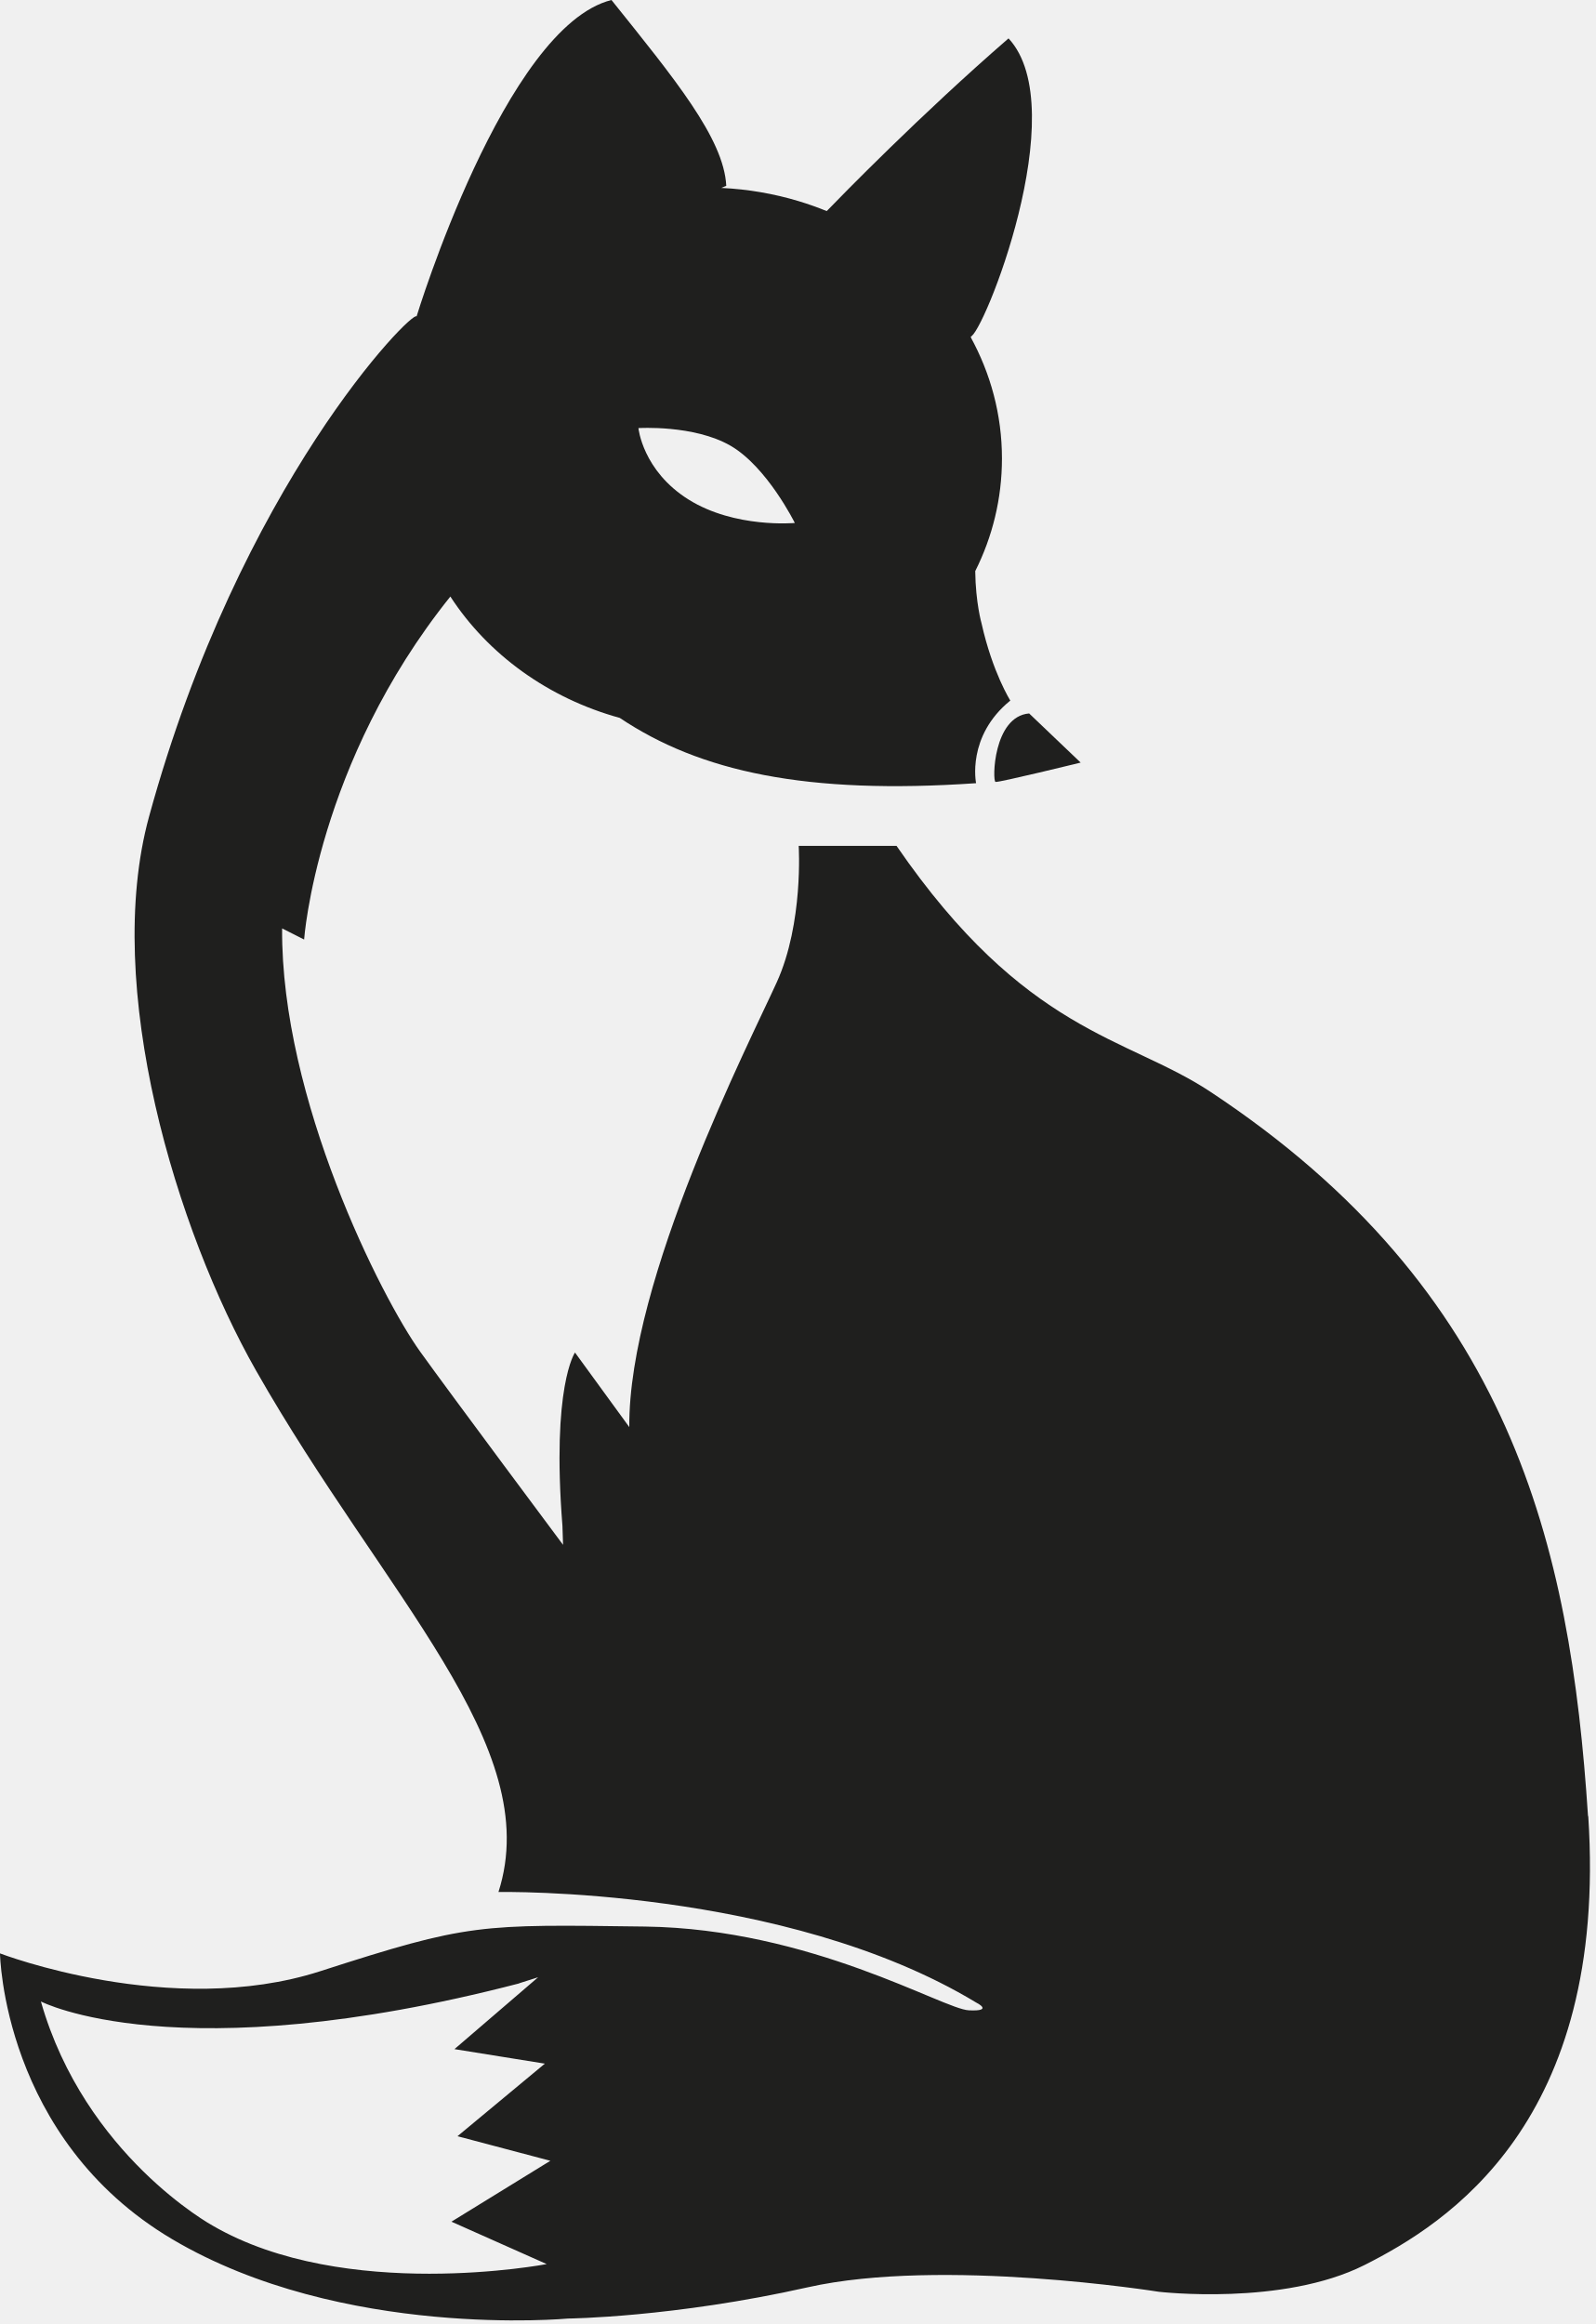
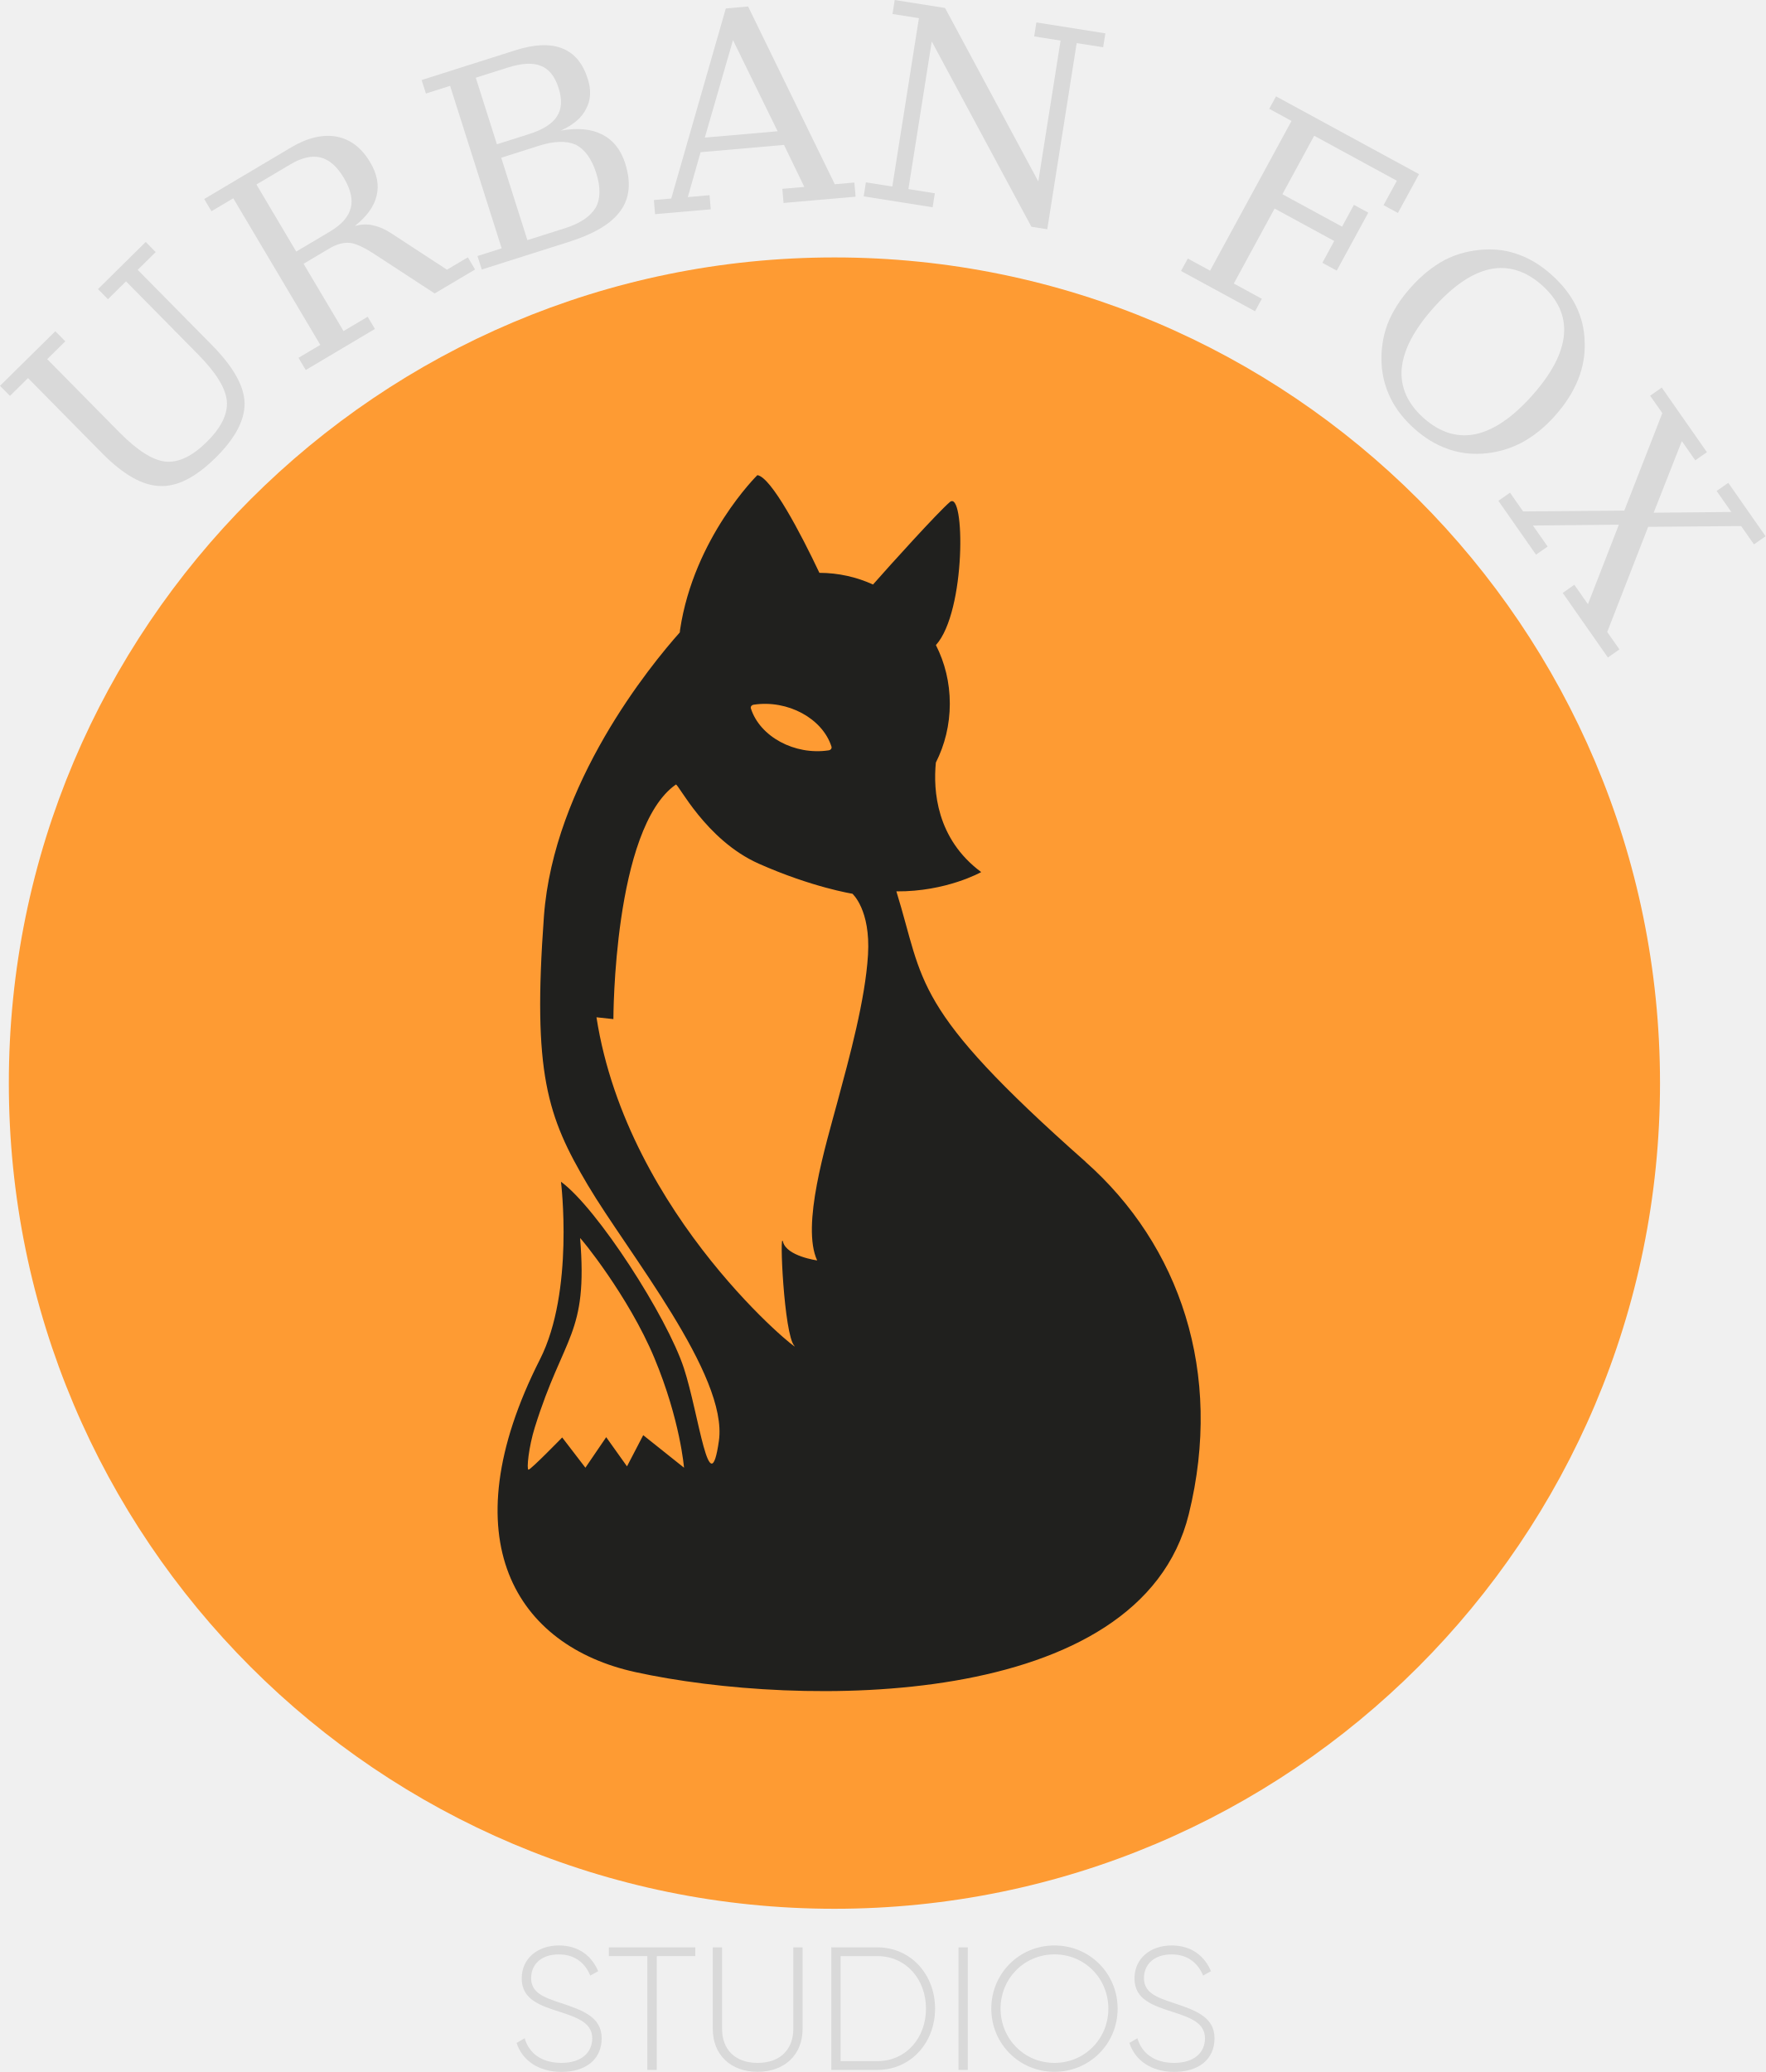
- <svg xmlns="http://www.w3.org/2000/svg" width="206" height="300" viewBox="0 0 206 300" fill="none">
-   <path d="M124.8 43.206C124.74 43.206 124.7 43.151 124.68 43.05C124.68 43.005 124.66 42.968 124.64 42.913C124.7 43.005 124.75 43.105 124.8 43.197V43.206Z" fill="white" stroke="#231F20" stroke-miterlimit="10" />
-   <path d="M87.14 176.497C87.04 176.598 86.98 176.662 86.95 176.68C85.77 176.195 84.55 175.766 83.31 175.391C84.77 175.684 86.03 176.058 87.14 176.497Z" fill="white" stroke="#231F20" stroke-miterlimit="10" />
-   <path d="M132.86 92.097L139.51 98.44C139.51 98.44 128.94 101.036 128.52 100.935C128.09 100.844 128.21 92.48 132.86 92.097Z" fill="#1F1F1E" />
-   <path d="M124.8 43.206C124.74 43.206 124.7 43.151 124.68 43.05C124.68 43.005 124.66 42.968 124.64 42.913C124.7 43.005 124.75 43.105 124.8 43.197V43.206Z" fill="white" stroke="#231F20" stroke-miterlimit="10" />
-   <path d="M205.01 234.455C202.73 199.475 195.14 166.607 156.2 140.896C145.4 133.767 132.39 133.401 115.74 109.189H103.11C103.11 109.189 103.75 119.133 100.29 126.774C96.83 134.416 81.09 165.191 81.24 184.22L74.23 174.596C74.23 174.596 71.19 178.947 72.61 196.971L72.69 199.421C72.69 199.421 58.01 179.733 54.24 174.477C49.27 167.558 36.26 141.892 36.42 119.846L39.26 121.281C39.26 121.281 40.87 98.54 58.14 77.006C62.98 84.455 70.75 90.122 80.01 92.672C90.38 99.619 104.1 102.608 126.01 101.1C126.01 101.1 124.75 95.04 130.43 90.433C130.43 90.433 128.14 86.832 126.72 80.489C126.72 80.489 125.95 77.829 125.9 73.725C128.12 69.301 129.35 64.374 129.35 59.183C129.35 53.525 127.88 48.187 125.28 43.462C126.79 43.462 138.68 14.094 130.2 4.954C118.82 14.816 108.4 25.519 106.91 27.064C106.81 27.165 106.75 27.229 106.72 27.247C105.54 26.762 104.32 26.333 103.08 25.958C99.92 25.008 96.58 24.423 93.12 24.258L93.76 23.984C93.45 17.86 87.03 10.1 78.94 0C65.16 3.464 53.78 40.847 53.78 40.847C53.35 39.879 30.99 62.492 19.24 105.423C13.22 127.442 22.81 158.92 33.05 176.917C49.61 206.038 70.4 225.37 64.35 244.235C64.35 244.235 101.25 243.522 126.02 258.503C126.02 258.503 128.39 259.664 125.08 259.508C121.77 259.371 104.73 248.988 83.28 248.695C61.83 248.412 60.57 248.257 41.33 254.463C22.09 260.66 0 252.159 0 252.159C0 252.159 0.32 276.079 22.24 289.058C44.17 302.037 73.34 299.295 73.34 299.295C73.34 299.295 86.94 299.158 104.27 295.265C121.6 291.371 149.6 295.84 149.6 295.84C149.6 295.84 165.61 297.714 176.18 292.376C186.75 287.038 207.63 274.005 205.04 234.427L205.01 234.455ZM125.26 43.471C125.2 43.471 125.16 43.416 125.14 43.315C125.14 43.27 125.12 43.233 125.1 43.178C125.16 43.27 125.21 43.37 125.26 43.462V43.471ZM125.07 43.142C125 43.005 124.92 42.867 124.84 42.739C124.94 42.895 125.02 43.023 125.07 43.142ZM94.31 57.538C99.04 60.279 102.61 67.509 102.61 67.509C102.61 67.509 94.88 68.231 88.89 64.484C82.95 60.764 82.42 55.262 82.42 55.262C82.42 55.262 89.58 54.805 94.31 57.538ZM70.57 292.267C70.57 292.267 44.55 297.239 27.44 287.294C27.44 287.294 10.96 278.264 5.28 258.366C5.28 258.366 22.84 267.497 66.95 256.053C67.01 256.035 67.05 256.008 67.11 255.989L69.47 255.24L58.67 264.517L70.34 266.391L59.06 275.759L71.05 278.931L58.28 286.792L70.58 292.267H70.57Z" fill="#1F1F1E" />
+ <svg xmlns="http://www.w3.org/2000/svg" width="473" height="555" viewBox="0 0 473 555" fill="none">
+   <path d="M223.528 511.279C345.672 511.279 444.689 412.261 444.689 290.117C444.689 167.973 345.672 68.956 223.528 68.956C101.384 68.956 2.366 167.973 2.366 290.117C2.366 412.261 101.384 511.279 223.528 511.279Z" fill="#FE9B33" />
+   <path d="M290.837 311.216C243.853 269.629 247.745 263.359 240.123 238.76C253.513 238.869 262.847 233.592 262.847 233.592C250.809 224.672 249.97 211.686 250.7 204.261C253.099 199.517 254.44 194.153 254.44 188.483C254.44 182.813 253.11 177.492 250.711 172.781H250.722C258.834 163.797 258.54 130.976 254.44 134.487C251.18 137.29 238.662 151.116 233.865 156.567C229.492 154.572 224.629 153.449 219.504 153.438C214.576 143.014 206.627 127.825 202.887 127.269C202.887 127.269 185.899 143.963 182.181 168.671C182.148 168.921 182.126 169.161 182.104 169.401C174.243 178.222 148.325 209.854 145.708 245.455C142.644 287.5 146.591 299.069 157.429 317.376C168.268 335.673 195.069 368.341 192.583 385.918C190.086 403.495 187.24 378.819 183.206 366.487C178.681 352.672 159.937 323.559 150.276 316.537C150.276 316.537 153.896 345.879 144.65 364.11C120.116 412.512 138.402 440.916 170.198 447.884C213.813 457.436 305.404 458.57 318.456 405.588C327.823 367.567 315.948 333.481 290.804 311.216H290.837ZM172.313 384.413L167.962 392.776L162.39 384.958L156.819 393.136L150.603 385.034C150.603 385.034 142.098 393.768 141.564 393.67C141.03 393.572 141.619 387.619 143.254 382.374C151.018 357.47 157.527 357.59 155.401 331.65C155.368 331.301 168.377 347.144 175.3 363.761C182.235 380.379 183.238 393.136 183.238 393.136L172.313 384.424V384.413ZM201.917 188.755C210.999 187.392 220.311 192.408 222.732 199.975C222.885 200.455 222.547 200.902 221.969 200.989C212.886 202.352 203.574 197.337 201.153 189.769C201.001 189.29 201.339 188.843 201.917 188.755ZM232.524 255.737C231.793 267.819 227.541 283.248 224.368 295.024C221.205 306.8 214.587 328.313 218.905 337.614C218.905 337.614 210.77 336.502 209.756 332.653C208.742 328.804 209.996 357.535 212.799 360.501C215.601 363.467 168.137 326.099 159.784 272.486L164.32 272.976C164.32 272.976 164.299 221.881 181.047 210.149C181.625 209.745 189.007 225.021 203.291 231.356C217.574 237.692 228.347 239.393 228.347 239.393C228.347 239.393 233.243 243.667 232.524 255.748V255.737Z" fill="#20201E" />
+   <path d="M41.718 67.505L36.888 72.281L56.743 92.399C62.49 98.221 65.423 103.411 65.521 107.958C65.597 112.538 62.991 117.434 57.725 122.635C52.382 127.901 47.41 130.42 42.797 130.18C38.152 130.049 33.006 127.116 27.358 121.403L7.502 101.274L2.671 106.05L0 103.346L14.818 88.724L17.49 91.428L12.648 96.204L31.992 115.809C36.779 120.661 40.9 123.278 44.335 123.638C47.813 123.976 51.488 122.22 55.369 118.393C59.251 114.566 61.05 110.902 60.767 107.424C60.451 103.978 57.888 99.824 53.101 94.972L33.758 75.367L28.917 80.143L26.245 77.439L39.036 64.812L41.707 67.516L41.718 67.505Z" fill="#D9D9D9" />
+   <path d="M127.247 72.194L116.441 78.605L100.631 68.279C97.556 66.251 95.223 65.172 93.62 65.052C91.951 64.91 90.13 65.423 88.168 66.589L81.32 70.656L92.028 88.68L98.494 84.842L100.435 88.113L81.898 99.115L79.957 95.844L85.802 92.377L62.489 53.112L56.645 56.58L54.704 53.309L77.951 39.504C82.345 36.898 86.412 35.928 90.152 36.593C93.849 37.291 96.858 39.581 99.17 43.473C101.034 46.614 101.601 49.623 100.871 52.491C100.184 55.337 98.232 58.019 95.037 60.549C96.727 60.058 98.363 59.993 99.933 60.363C101.623 60.723 103.313 61.475 105.014 62.62L119.734 72.237L125.328 68.923L127.269 72.194H127.247ZM93.958 55.762C94.557 53.428 93.947 50.735 92.126 47.671C90.316 44.618 88.233 42.786 85.9 42.187C83.566 41.598 80.841 42.209 77.744 44.051L68.694 49.416L79.358 67.385L88.408 62.01C91.504 60.167 93.358 58.084 93.947 55.74L93.958 55.762Z" fill="#D9D9D9" />
+   <path d="M167.493 43.822C169.085 48.838 168.681 53.025 166.272 56.394C163.884 59.807 159.293 62.599 152.522 64.747L129.057 72.194L127.912 68.574L134.389 66.513L120.574 22.996L114.097 25.057L112.952 21.437L138.02 13.477C143.167 11.841 147.354 11.667 150.57 12.943C153.83 14.208 156.131 16.923 157.45 21.11C158.41 24.13 158.268 26.802 157.014 29.146C155.869 31.501 153.601 33.453 150.21 34.99C154.703 34.172 158.421 34.532 161.354 36.048C164.276 37.52 166.326 40.115 167.504 43.833L167.493 43.822ZM149.643 23.585C148.651 20.477 147.081 18.493 144.922 17.653C142.752 16.759 139.808 16.901 136.09 18.078L127.454 20.815L133.113 38.643L141.749 35.906C145.467 34.728 147.953 33.148 149.207 31.163C150.483 29.222 150.625 26.703 149.643 23.596V23.585ZM159.697 46.297C158.497 42.536 156.687 40.028 154.234 38.752C151.693 37.672 148.422 37.76 144.431 39.025L134.269 42.252L141.28 64.321L151.443 61.094C155.433 59.829 158.148 57.997 159.588 55.598C160.885 53.243 160.918 50.147 159.697 46.286V46.297Z" fill="#D9D9D9" />
+   <path d="M229.186 52.687L209.898 54.366L209.571 50.583L215.47 50.07L210.018 38.817L187.676 40.769L184.252 52.796L190.075 52.284L190.402 56.067L175.485 57.365L175.158 53.581L179.814 53.178L194.436 2.257L200.4 1.734L223.626 49.35L228.87 48.892L229.197 52.676L229.186 52.687ZM208.306 35.154L196.355 10.751L188.81 36.855L208.317 35.154H208.306Z" fill="#D9D9D9" />
+   <path d="M295.503 12.659L288.427 11.547L280.543 61.41L276.291 60.734L249.598 11.1L243.35 50.648L250.427 51.771L249.838 55.522L231.367 52.6L231.956 48.849L239.033 49.961L246.164 4.863L239.087 3.751L239.676 0L253.164 2.137L278.144 48.609L284.109 10.871L277.043 9.759L277.632 6.008L296.103 8.93L295.514 12.681L295.503 12.659Z" fill="#D9D9D9" />
+   <path d="M374.479 57.049L370.63 54.955L374.196 48.413L352.05 36.364L343.534 52.022L359.519 60.712L362.692 54.868L366.541 56.961L358.091 72.488L354.242 70.395L357.415 64.55L341.441 55.86L330.515 75.945L338.028 80.034L336.207 83.37L316.373 72.587L318.194 69.25L324.158 72.499L345.977 32.395L340.012 29.146L341.822 25.809L380.138 46.646L374.479 57.038V57.049Z" fill="#D9D9D9" />
+   <path d="M416.536 111.393C413.744 114.522 410.702 116.954 407.387 118.699C404.073 120.378 400.583 121.315 396.941 121.523C393.572 121.719 390.41 121.239 387.444 120.105C384.489 119.037 381.622 117.27 378.863 114.806C376.17 112.407 374.087 109.768 372.615 106.89C371.132 103.869 370.293 100.784 370.118 97.621C369.9 93.838 370.413 90.261 371.666 86.87C372.986 83.479 375.068 80.186 377.925 76.992C380.706 73.862 383.737 71.409 387.019 69.632C390.236 67.996 393.736 67.069 397.519 66.851C400.889 66.655 404.051 67.124 407.017 68.269C409.971 69.337 412.839 71.103 415.598 73.568C421.42 78.747 424.386 84.788 424.506 91.679C424.768 98.559 422.107 105.134 416.536 111.393ZM410.429 105.952C415.674 100.064 418.52 94.634 418.956 89.673C419.392 84.712 417.43 80.295 413.068 76.403C408.739 72.543 404.116 71.103 399.209 72.085C394.303 73.132 389.243 76.577 384.02 82.433C378.808 88.288 375.963 93.718 375.494 98.712C375.09 103.706 377.053 108.122 381.382 111.982C385.711 115.842 390.323 117.281 395.24 116.3C400.147 115.253 405.207 111.807 410.429 105.952Z" fill="#D9D9D9" />
+   <path d="M430.722 176.118L418.63 158.814L421.737 156.633L425.379 161.845L433.666 140.539L410.648 140.768L414.584 146.394L411.477 148.575L401.391 134.149L404.509 131.968L408.02 136.995L435.127 136.766L445.311 110.662L442.04 105.996L445.158 103.815L457.251 121.119L454.132 123.3L450.534 118.153L442.989 137.333L463.793 137.137L459.857 131.511L462.975 129.33L472.974 143.636L469.856 145.816L466.421 140.91L441.517 141.117L430.547 169.281L433.818 173.948L430.7 176.129L430.722 176.118Z" fill="#D9D9D9" />
+   <path d="M138.391 547.217L140.55 545.953C141.673 549.889 144.998 552.56 150.396 552.56C155.793 552.56 158.65 549.747 158.65 545.996C158.65 542.06 155.182 540.555 150.167 538.963C144.682 537.186 139.754 535.638 139.754 529.913C139.754 524.516 144.115 521.103 149.698 521.103C155.281 521.103 158.65 524.2 160.242 527.994L158.126 529.172C156.905 526.217 154.376 523.502 149.687 523.502C144.998 523.502 142.283 526.173 142.283 529.837C142.283 533.773 145.609 534.994 150.298 536.543C156.109 538.462 161.18 540.294 161.18 545.964C161.18 551.633 156.916 554.97 150.396 554.97C144.257 554.97 139.895 551.873 138.391 547.239V547.217Z" fill="#D9D9D9" />
+   <path d="M186.258 523.96H175.943V554.436H173.414V523.96H163.099V521.615H186.258V523.96Z" fill="#D9D9D9" />
+   <path d="M190.946 543.466V521.615H193.432V543.466C193.432 548.809 196.758 552.56 202.951 552.56C209.145 552.56 212.514 548.809 212.514 543.466V521.615H215V543.466C215 550.401 210.17 554.948 202.951 554.948C195.733 554.948 190.946 550.401 190.946 543.466Z" fill="#D9D9D9" />
+   <path d="M250.492 538.026C250.492 547.076 244.07 554.436 235.02 554.436H222.688V521.615H235.02C244.07 521.615 250.492 528.975 250.492 538.026ZM248.061 538.026C248.061 530.24 242.761 523.96 235.031 523.96H225.184V552.091H235.031C242.761 552.091 248.061 545.811 248.061 538.026Z" fill="#D9D9D9" />
+   <path d="M259.259 521.615V554.436H256.773V521.615H259.259Z" fill="#D9D9D9" />
+   <path d="M265.551 538.026C265.551 528.648 273.009 521.103 282.473 521.103C291.938 521.103 299.396 528.648 299.396 538.026C299.396 547.403 291.938 554.948 282.473 554.948C273.009 554.948 265.551 547.403 265.551 538.026ZM296.91 538.026C296.91 529.957 290.586 523.491 282.473 523.491C274.361 523.491 268.037 529.957 268.037 538.026C268.037 546.094 274.361 552.56 282.473 552.56C290.586 552.56 296.91 546.094 296.91 538.026Z" fill="#D9D9D9" />
+   <path d="M302.536 547.217L304.695 545.953C305.818 549.889 309.144 552.56 314.541 552.56C319.939 552.56 322.795 549.747 322.795 545.996C322.795 542.06 319.328 540.555 314.312 538.963C308.828 537.186 303.91 535.638 303.91 529.913C303.91 524.516 308.272 521.103 313.854 521.103C319.437 521.103 322.806 524.2 324.398 527.994L322.294 529.172C321.073 526.217 318.543 523.502 313.854 523.502C309.166 523.502 306.451 526.173 306.451 529.837C306.451 533.773 309.776 534.994 314.465 536.543C320.277 538.462 325.347 540.294 325.347 545.963C325.347 551.633 321.083 554.97 314.563 554.97C308.424 554.97 304.063 551.873 302.558 547.239L302.536 547.217Z" fill="#D9D9D9" />
</svg>
